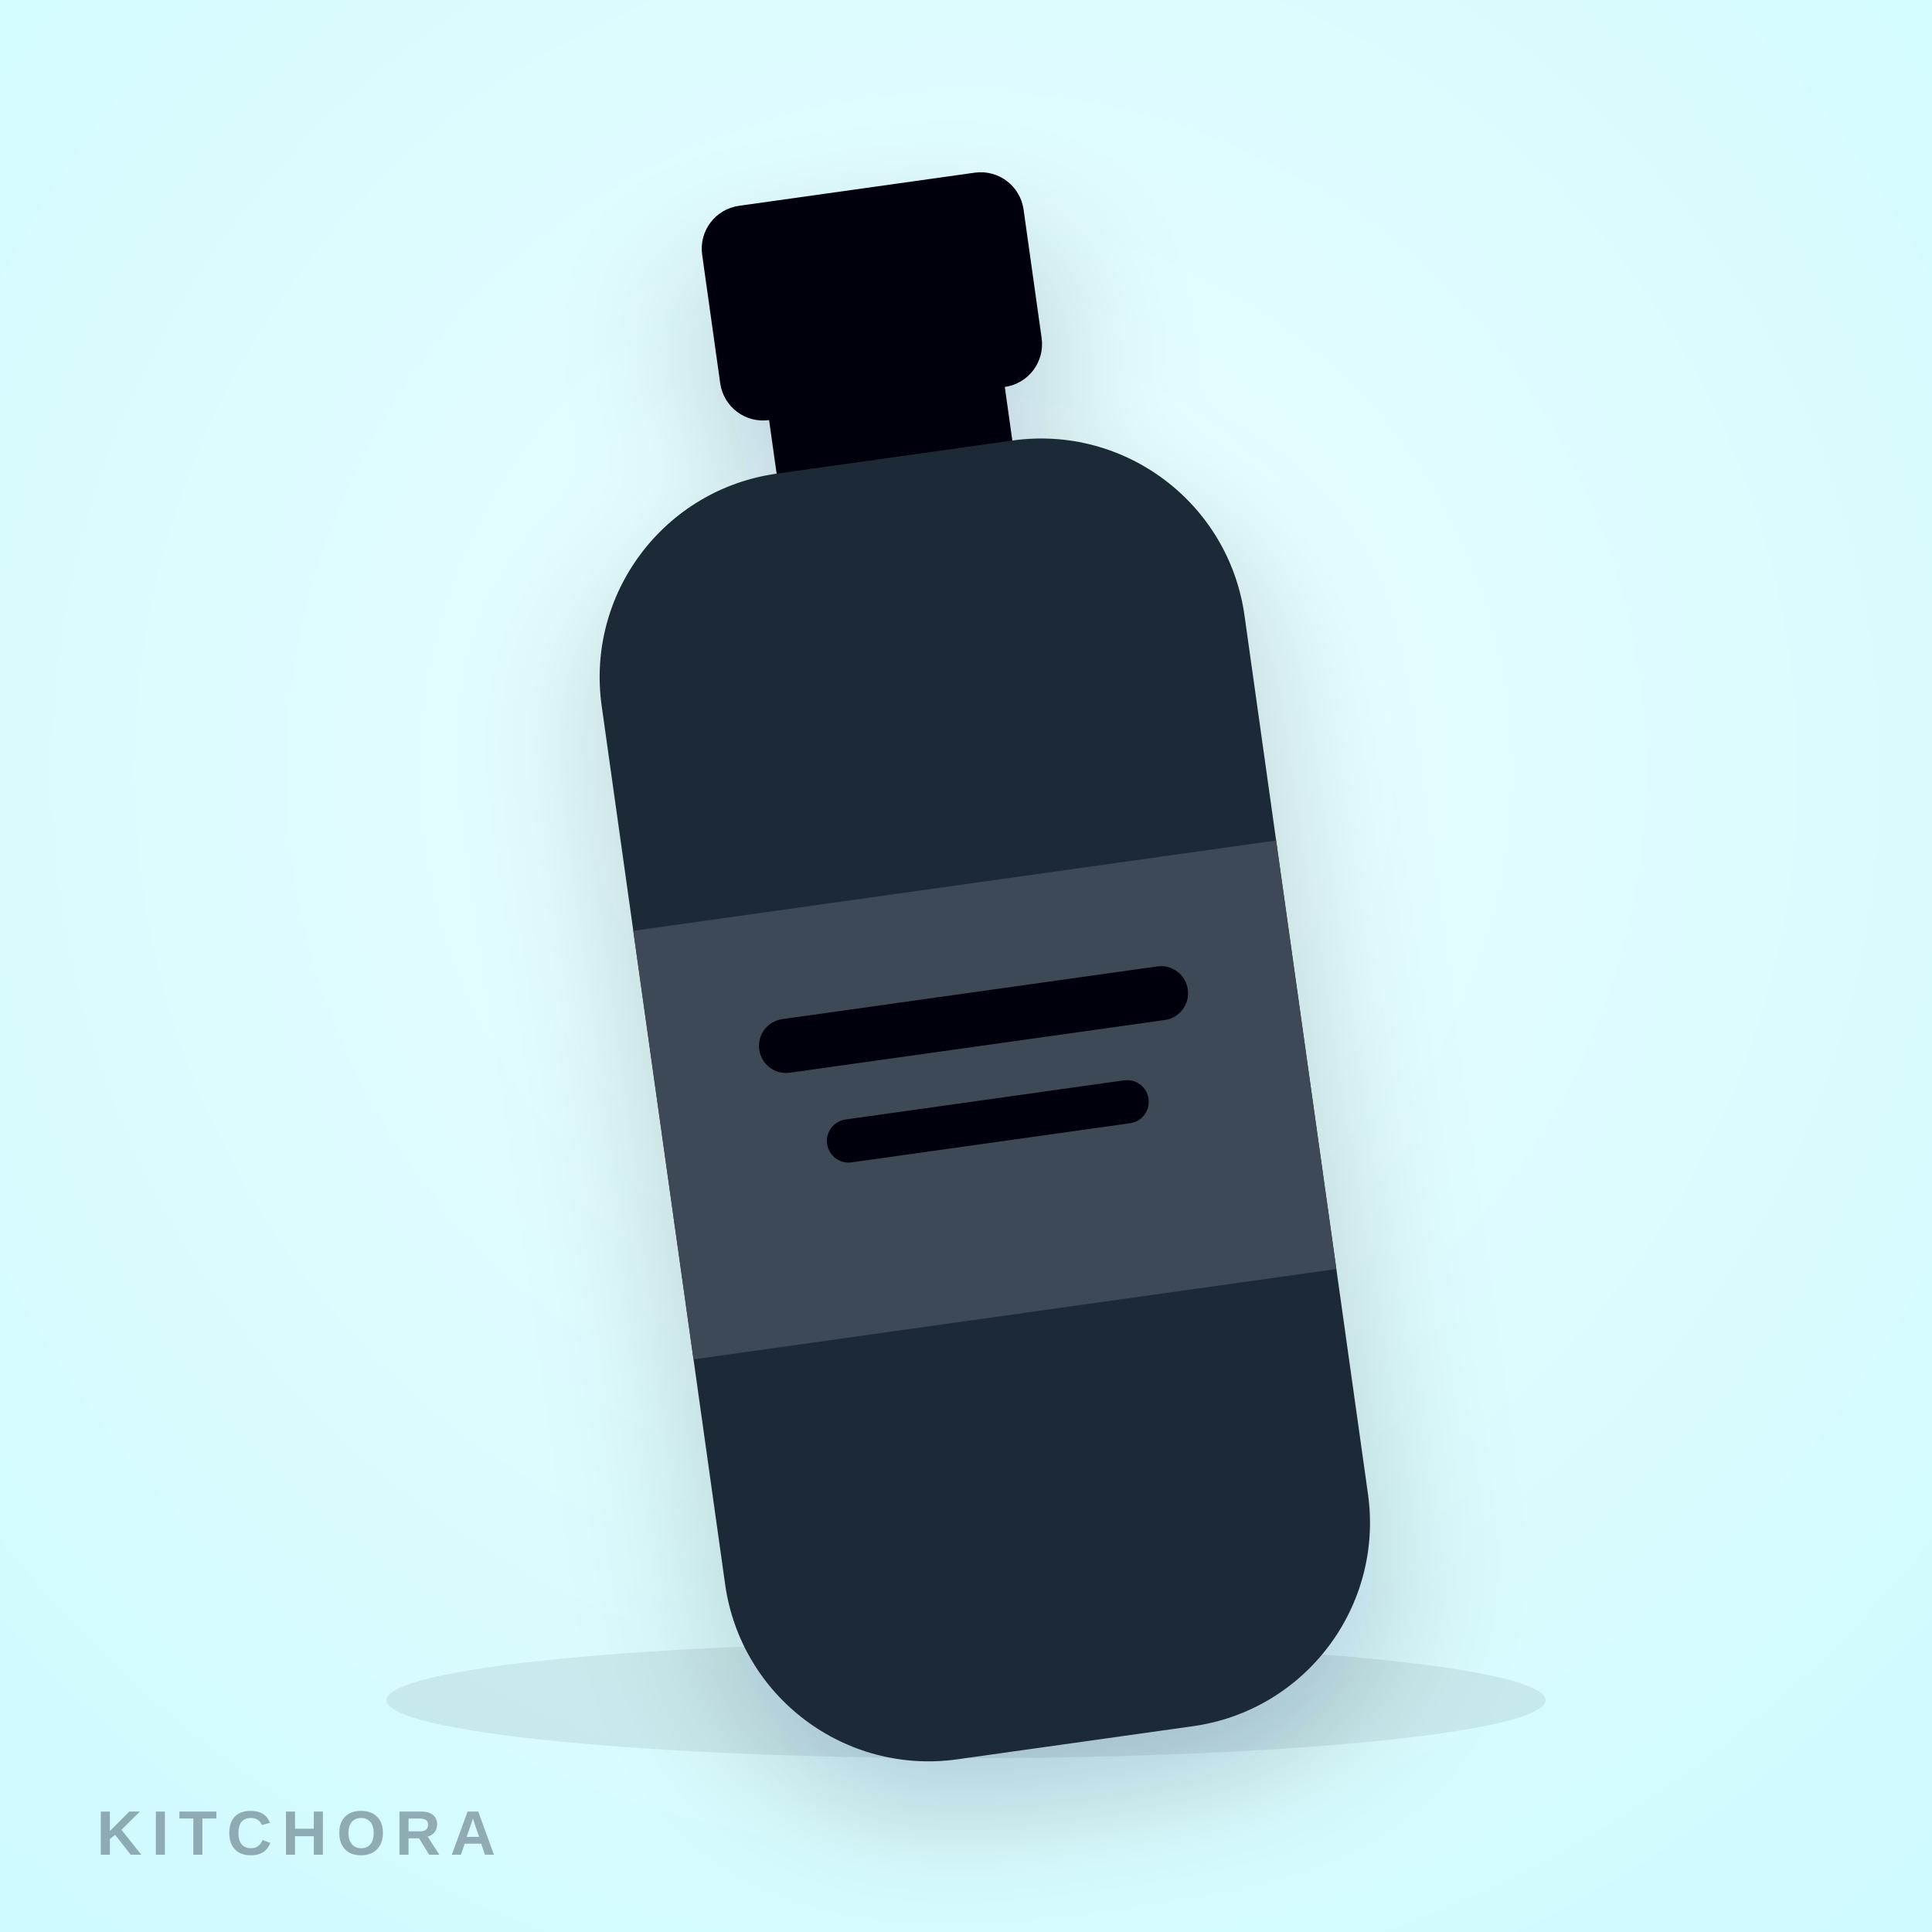
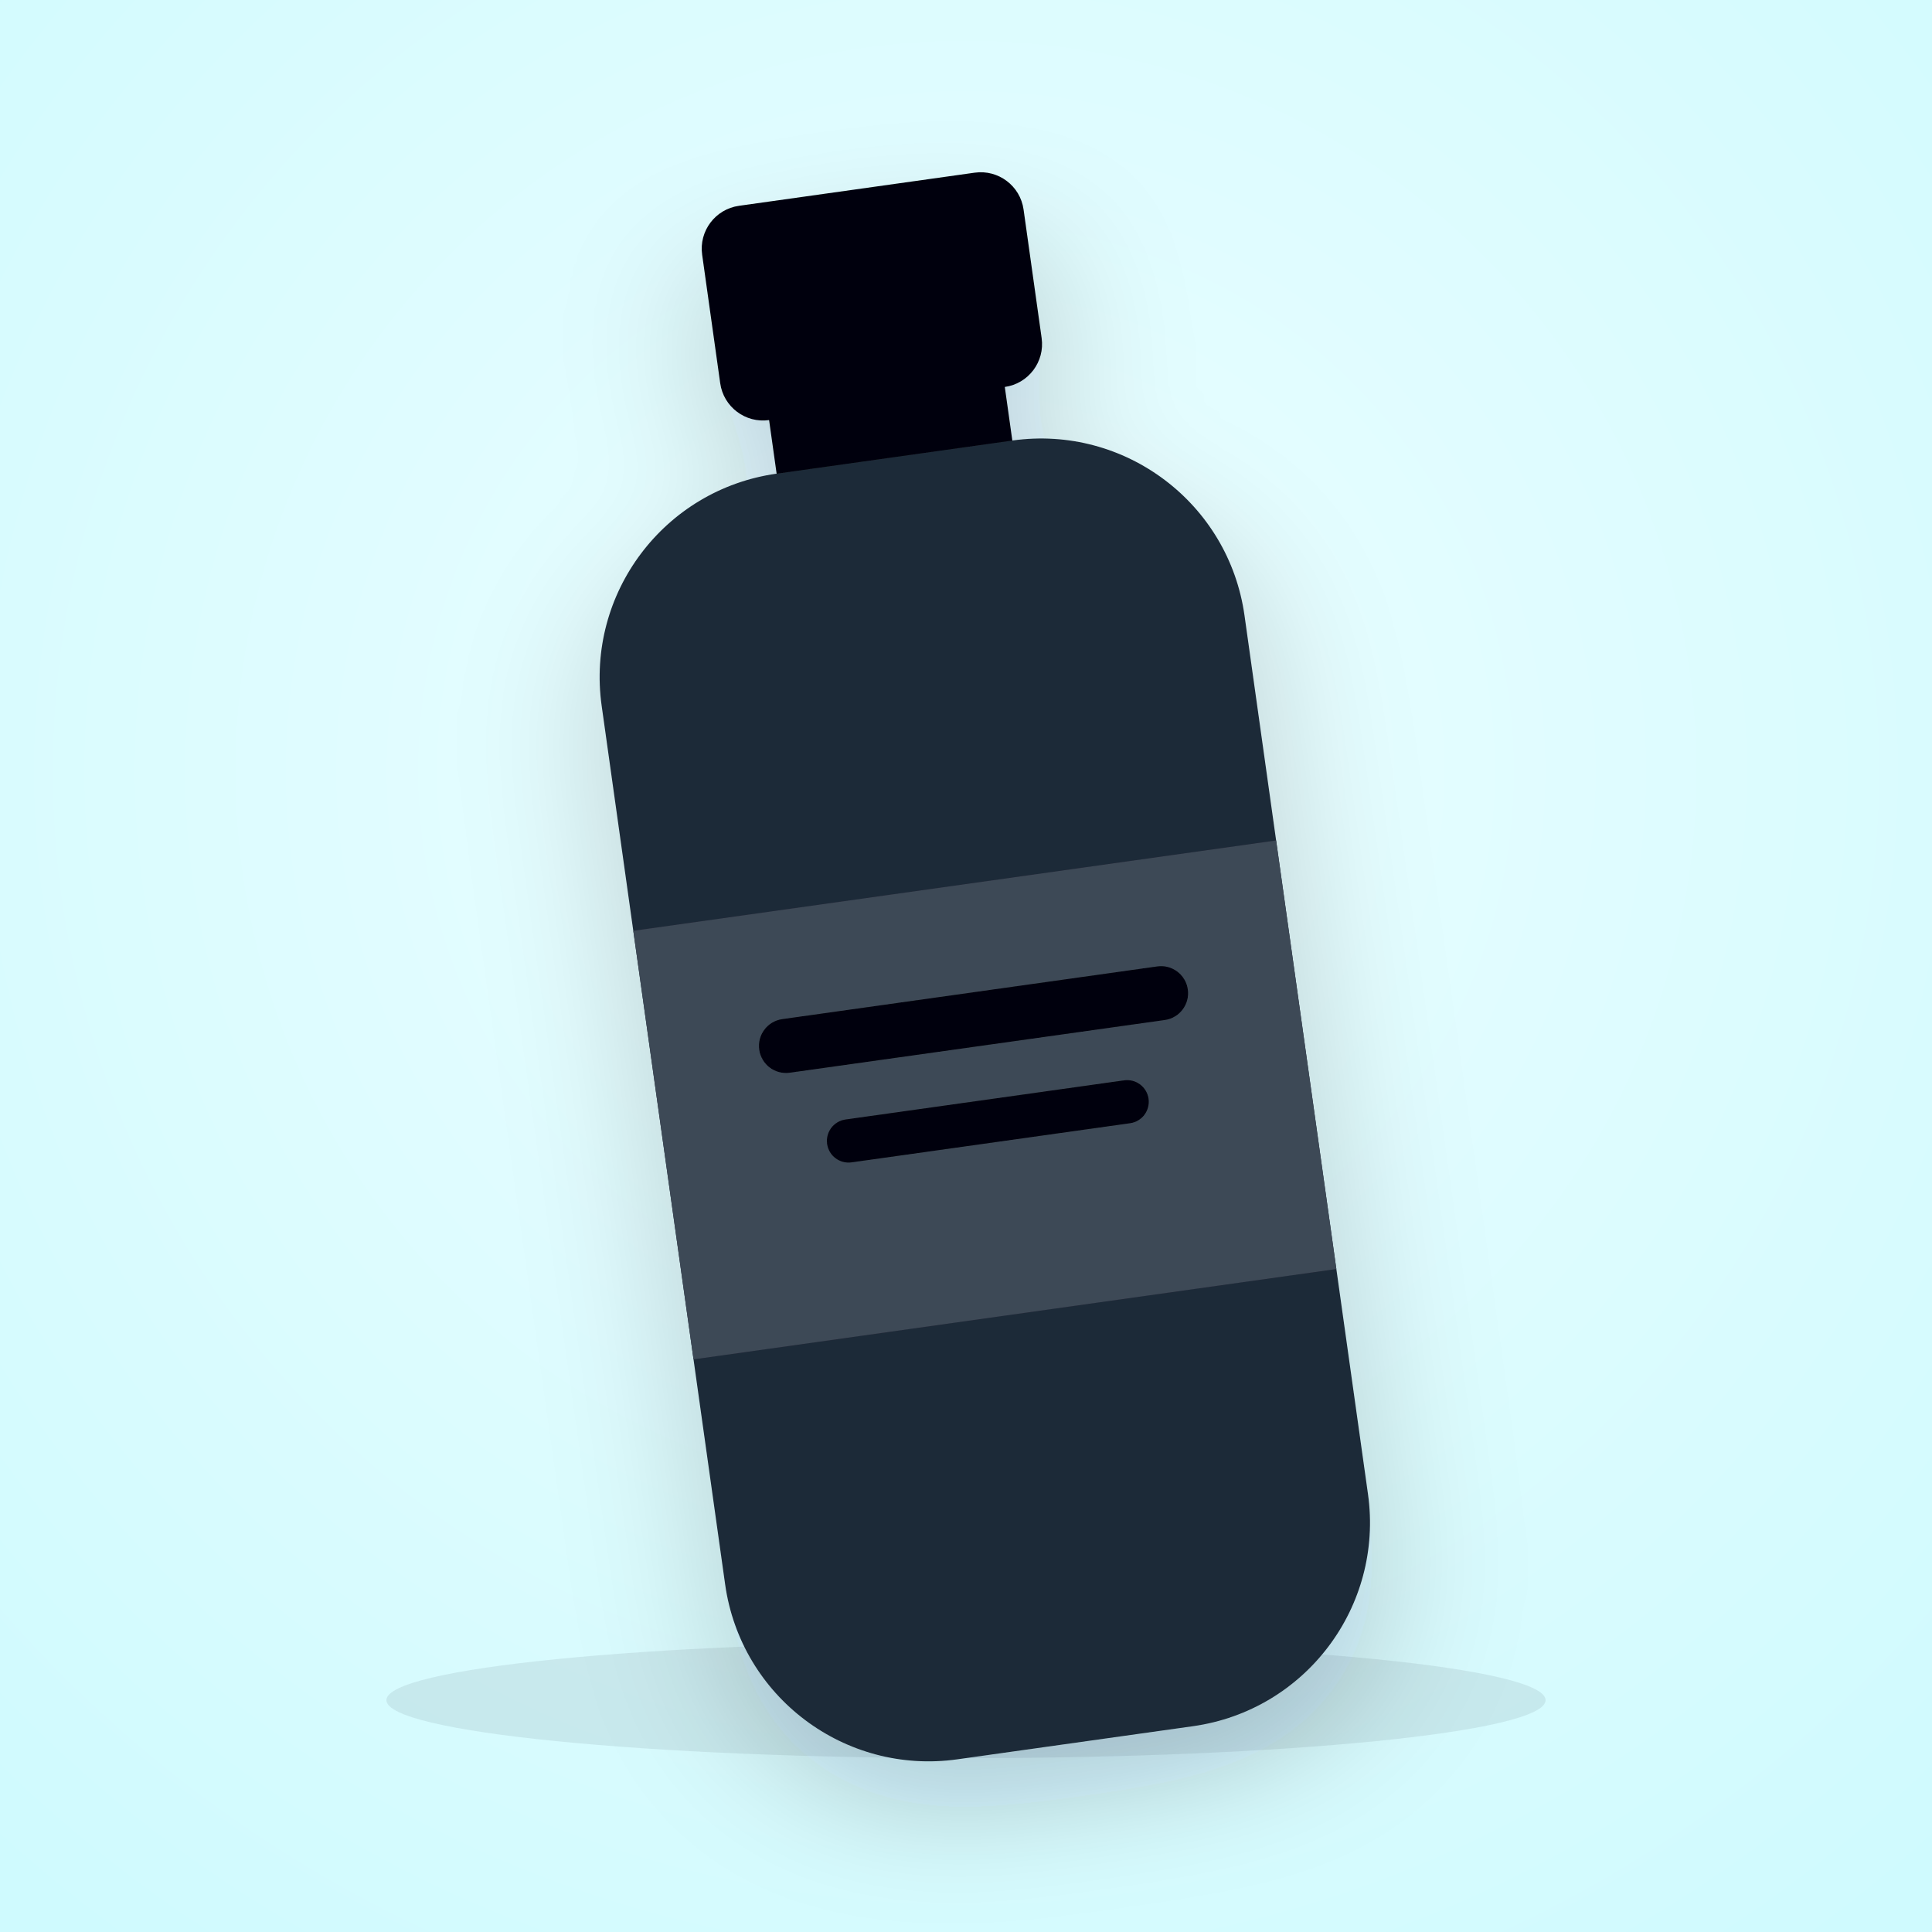
<svg xmlns="http://www.w3.org/2000/svg" viewBox="0 0 400 400" width="800" height="800">
  <defs>
    <radialGradient id="bg" cx="50%" cy="40%" r="75%">
      <stop offset="0" stop-color="#ecfeff" />
      <stop offset="1" stop-color="#cffafe" />
    </radialGradient>
    <linearGradient id="screen" x1="0" y1="0" x2="1" y2="1">
      <stop offset="0" stop-color="#6366f1" />
      <stop offset=".5" stop-color="#ec4899" />
      <stop offset="1" stop-color="#f59e0b" />
    </linearGradient>
    <filter id="sh" x="-20%" y="-20%" width="140%" height="140%">
      <feDropShadow dx="0" dy="10" stdDeviation="12" flood-color="#0f172a" flood-opacity=".18" />
    </filter>
  </defs>
  <rect width="400" height="400" fill="url(#bg)" />
  <ellipse cx="200" cy="352" rx="120" ry="12" fill="#0f172a" opacity=".08" />
  <g filter="url(#sh)" transform="translate(200 200) rotate(-8) scale(1.12) translate(-200 -200)">
    <rect x="170" y="55" width="60" height="40" rx="8" fill="#000009" />
    <rect x="178" y="88" width="44" height="20" fill="#000009" />
    <rect x="140" y="105" width="120" height="240" rx="38" fill="#1f2937" />
    <rect x="140" y="185" width="120" height="80" fill="#3e4856" />
    <rect x="160" y="205" width="80" height="10" rx="5" fill="#000009" />
    <rect x="170" y="225" width="60" height="8" rx="4" fill="#000009" />
  </g>
-   <text x="20" y="384" font-family="Arial, sans-serif" font-size="13" font-weight="700" letter-spacing="2" fill="#0f172a" opacity=".35">KITCHORA</text>
</svg>
